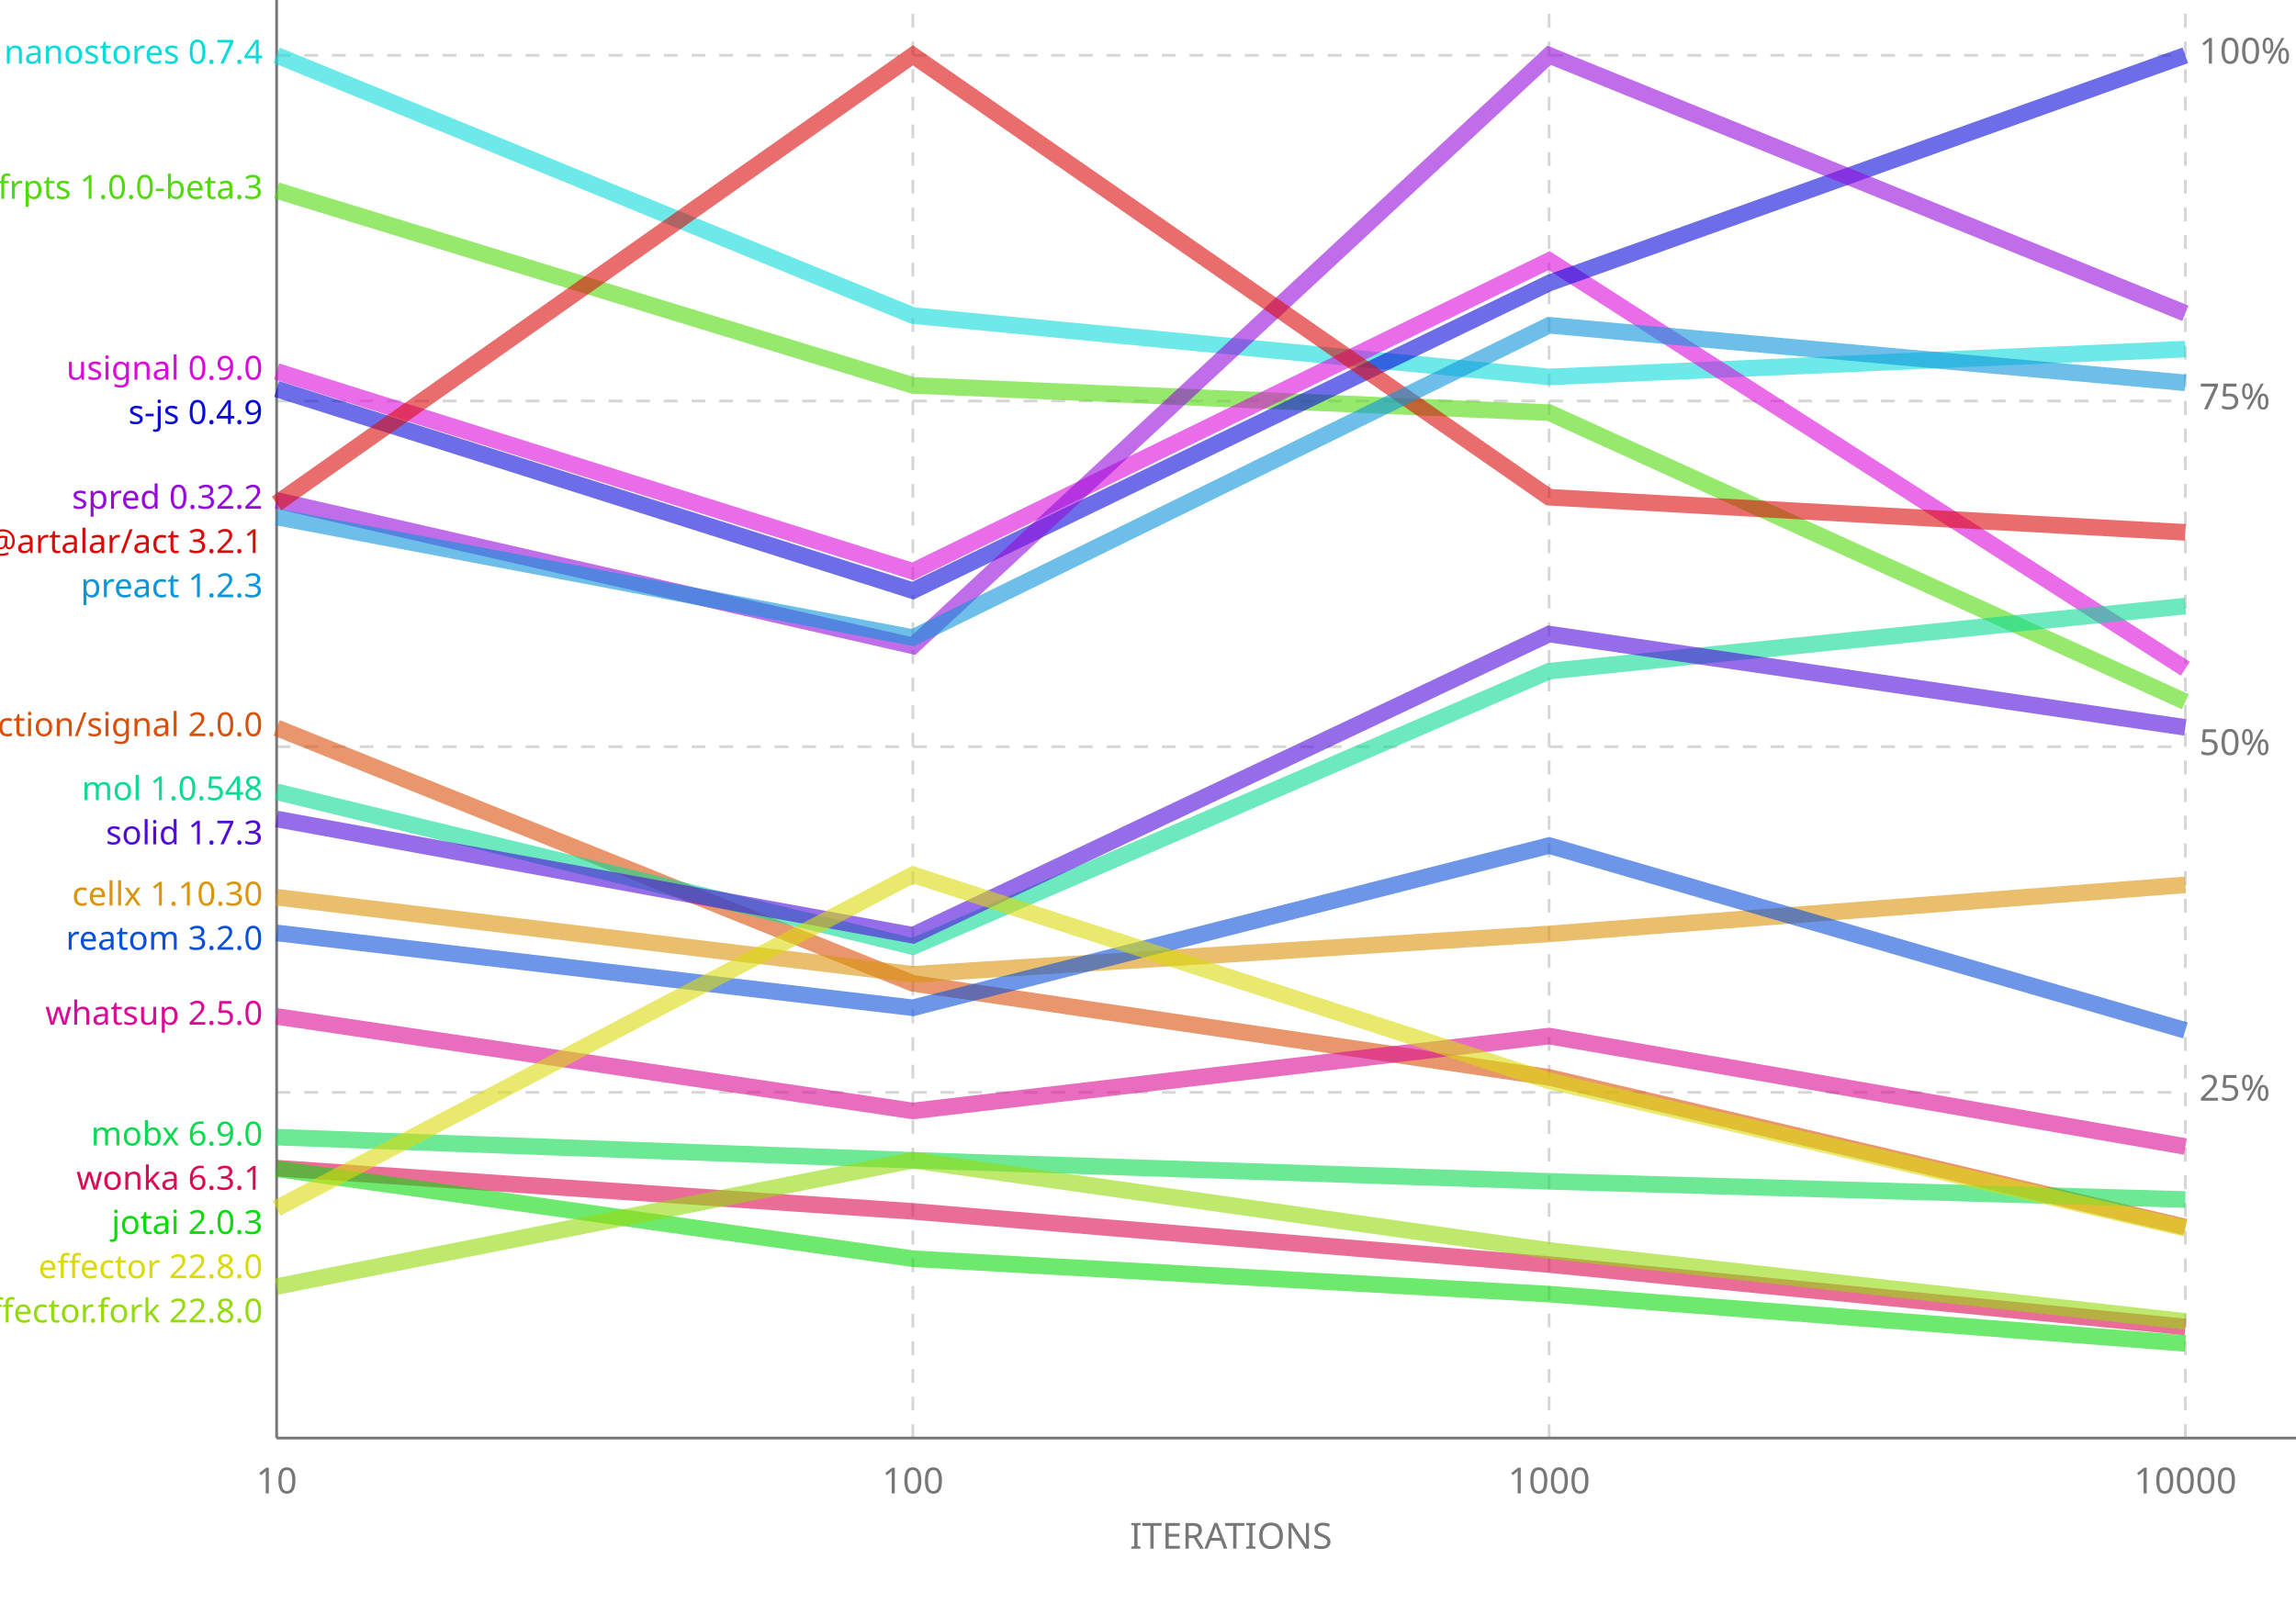
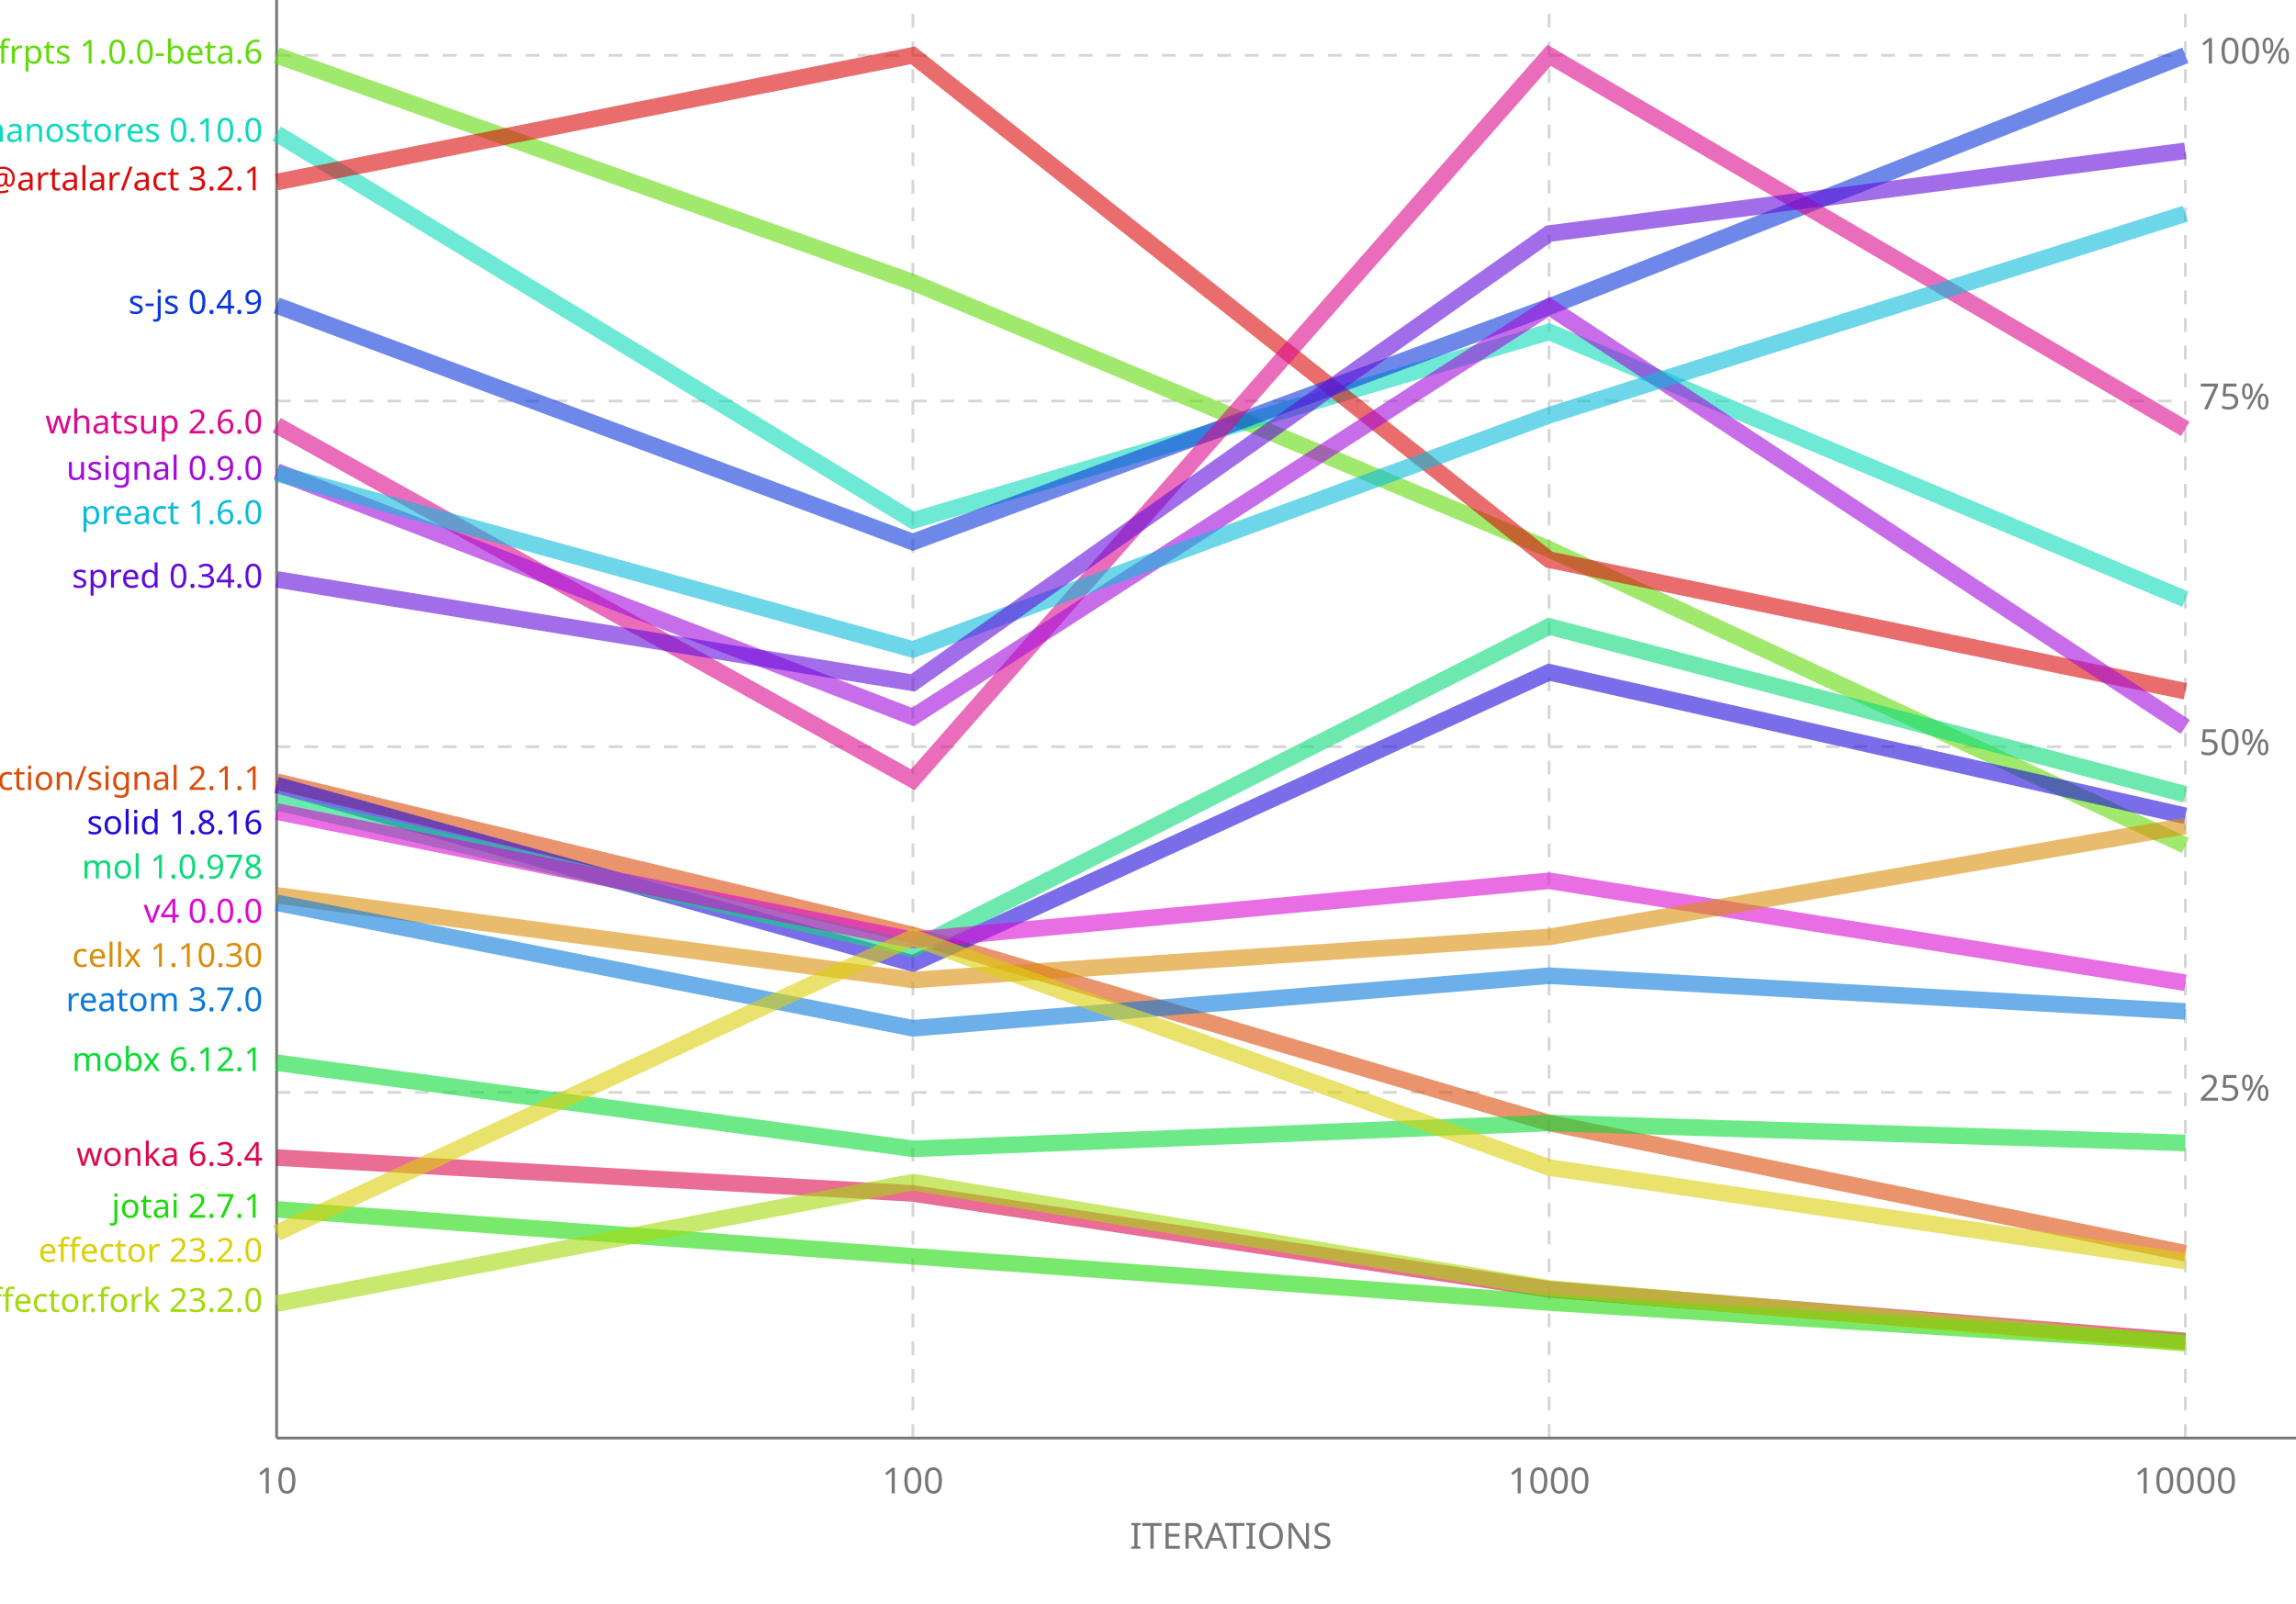
<svg xmlns="http://www.w3.org/2000/svg" id="bench-chart" viewBox="0 0 830 580">
  <style>
    #bench-chart .grid {
      stroke: #777777;
      stroke-width: 1;
    }

    #bench-chart .dashed {
      stroke: #777777;
      opacity: 0.3;
      stroke-width: 1;
      stroke-dasharray: 5, 5;
    }

    #bench-chart .labels {
      fill: #777777;
      font-size: 13px;
      font-family: sans-serif;
    }

    #bench-chart .x-labels {
      text-anchor: middle;
    }

    #bench-chart .y-labels {
      text-anchor: start;
    }

    #bench-chart .lib-label {
      font-size: 12px;
      font-family: sans-serif;
      text-anchor: end;
    }

    #bench-chart .line-med {
      stroke-width: 6;
      opacity: 0.6;
    }
  </style>
  <g class="grid">
    <line x1="100" y1="520" x2="830" y2="520" />
    <line x1="100" y1="520" x2="100" y2="0" />
  </g>
  <g class="dashed">
    <line x1="330" y1="520" x2="330" y2="0" />
    <line x1="560" y1="520" x2="560" y2="0" />
    <line x1="790" y1="520" x2="790" y2="0" />
    <line x1="100" y1="20" x2="790" y2="20" />
    <line x1="100" y1="145" x2="790" y2="145" />
    <line x1="100" y1="270" x2="790" y2="270" />
    <line x1="100" y1="395" x2="790" y2="395" />
  </g>
  <g class="labels x-labels">
    <text x="100" y="540">10</text>
    <text x="330" y="540">100</text>
    <text x="560" y="540">1000</text>
    <text x="790" y="540">10000</text>
    <text x="445" y="560">ITERATIONS</text>
  </g>
  <g class="labels y-labels">
    <text x="795" y="23">100%</text>
    <text x="795" y="148">75%</text>
    <text x="795" y="273">50%</text>
    <text x="795" y="398">25%</text>
  </g>
  <g>
-     <text class="lib-label" x="95" y="23" fill="hsl(180, 90%, 45%)">nanostores 0.7.4</text>
-     <polyline class="line-med" fill="none" stroke="hsl(180, 90%, 45%)" points="100,20 330,114.105 560,136.301 790,126.247" />
+     <text class="lib-label" x="95" y="23" fill="hsl(95, 90%, 45%)">frpts 1.0.0-beta.6</text>
+     <polyline class="line-med" fill="none" stroke="hsl(95, 90%, 45%)" points="100,20 330,102.074 560,198.571 790,305.714" />
  </g>
  <g>
-     <text class="lib-label" x="95" y="71.888" fill="hsl(100, 90%, 45%)">frpts 1.0.0-beta.3</text>
-     <polyline class="line-med" fill="none" stroke="hsl(100, 90%, 45%)" points="100,68.888 330,139.357 560,149.203 790,253.759" />
+     <text class="lib-label" x="95" y="51.288" fill="hsl(171, 90%, 45%)">nanostores 0.10.0</text>
+     <polyline class="line-med" fill="none" stroke="hsl(171, 90%, 45%)" points="100,48.288 330,188.206 560,120 790,216.684" />
  </g>
  <g>
-     <text class="lib-label" x="95" y="137.287" fill="hsl(300, 90%, 45%)">usignal 0.9.0</text>
-     <polyline class="line-med" fill="none" stroke="hsl(300, 90%, 45%)" points="100,134.287 330,206.589 560,94.234 790,241.802" />
+     <text class="lib-label" x="95" y="68.83" fill="hsl(0, 90%, 45%)">@artalar/act 3.2.1</text>
+     <polyline class="line-med" fill="none" stroke="hsl(0, 90%, 45%)" points="100,65.83 330,20 560,202.383 790,249.957" />
  </g>
  <g>
-     <text class="lib-label" x="95" y="153.287" fill="hsl(240, 90%, 45%)">s-js 0.4.9</text>
-     <polyline class="line-med" fill="none" stroke="hsl(240, 90%, 45%)" points="100,140.662 330,213.583 560,102.344 790,20" />
+     <text class="lib-label" x="95" y="113.449" fill="hsl(227, 90%, 45%)">s-js 0.4.9</text>
+     <polyline class="line-med" fill="none" stroke="hsl(227, 90%, 45%)" points="100,110.449 330,196.005 560,110.909 790,20" />
  </g>
  <g>
-     <text class="lib-label" x="95" y="183.945" fill="hsl(280, 90%, 45%)">spred 0.32.2</text>
-     <polyline class="line-med" fill="none" stroke="hsl(280, 90%, 45%)" points="100,180.945 330,233.545 560,20 790,113.27" />
+     <text class="lib-label" x="95" y="156.749" fill="hsl(322, 90%, 45%)">whatsup 2.6.0</text>
+     <polyline class="line-med" fill="none" stroke="hsl(322, 90%, 45%)" points="100,153.749 330,281.961 560,20 790,155.096" />
  </g>
  <g>
-     <text class="lib-label" x="95" y="199.945" fill="hsl(0, 90%, 45%)">@artalar/act 3.2.1</text>
-     <polyline class="line-med" fill="none" stroke="hsl(0, 90%, 45%)" points="100,182.051 330,20 560,179.804 790,192.491" />
+     <text class="lib-label" x="95" y="173.507" fill="hsl(284, 90%, 45%)">usignal 0.9.0</text>
+     <polyline class="line-med" fill="none" stroke="hsl(284, 90%, 45%)" points="100,170.507 330,259.286 560,110.909 790,262.857" />
  </g>
  <g>
-     <text class="lib-label" x="95" y="215.945" fill="hsl(200, 90%, 45%)">preact 1.2.3</text>
-     <polyline class="line-med" fill="none" stroke="hsl(200, 90%, 45%)" points="100,186.942 330,230.543 560,117.614 790,138.421" />
+     <text class="lib-label" x="95" y="189.507" fill="hsl(189, 90%, 45%)">preact 1.6.0</text>
+     <polyline class="line-med" fill="none" stroke="hsl(189, 90%, 45%)" points="100,171.161 330,234.844 560,150.178 790,77.261" />
  </g>
  <g>
-     <text class="lib-label" x="95" y="266.184" fill="hsl(20, 90%, 45%)">@webreflection/signal 2.0.0</text>
-     <polyline class="line-med" fill="none" stroke="hsl(20, 90%, 45%)" points="100,263.184 330,355.574 560,389.572 790,443.7" />
+     <text class="lib-label" x="95" y="212.51" fill="hsl(265, 90%, 45%)">spred 0.34.0</text>
+     <polyline class="line-med" fill="none" stroke="hsl(265, 90%, 45%)" points="100,209.51 330,246.927 560,84.46 790,54.547" />
  </g>
  <g>
-     <text class="lib-label" x="95" y="289.316" fill="hsl(160, 90%, 45%)">mol 1.0.548</text>
-     <polyline class="line-med" fill="none" stroke="hsl(160, 90%, 45%)" points="100,286.316 330,342.29 560,242.687 790,219.153" />
+     <text class="lib-label" x="95" y="285.628" fill="hsl(19, 90%, 45%)">@webreflection/signal 2.1.1</text>
+     <polyline class="line-med" fill="none" stroke="hsl(19, 90%, 45%)" points="100,282.628 330,338.111 560,406.076 790,453.167" />
  </g>
  <g>
-     <text class="lib-label" x="95" y="305.316" fill="hsl(260, 90%, 45%)">solid 1.7.3</text>
-     <polyline class="line-med" fill="none" stroke="hsl(260, 90%, 45%)" points="100,296.148 330,338.185 560,229.266 790,263.026" />
+     <text class="lib-label" x="95" y="301.628" fill="hsl(246, 90%, 45%)">solid 1.8.16</text>
+     <polyline class="line-med" fill="none" stroke="hsl(246, 90%, 45%)" points="100,283.846 330,348.374 560,243.077 790,295" />
  </g>
  <g>
-     <text class="lib-label" x="95" y="327.431" fill="hsl(40, 90%, 45%)">cellx 1.10.30</text>
-     <polyline class="line-med" fill="none" stroke="hsl(40, 90%, 45%)" points="100,324.431 330,352.316 560,337.696 790,319.969" />
+     <text class="lib-label" x="95" y="317.628" fill="hsl(152, 90%, 45%)">mol 1.0.978</text>
+     <polyline class="line-med" fill="none" stroke="hsl(152, 90%, 45%)" points="100,290.06 330,343.097 560,226.496 790,287.225" />
  </g>
  <g>
-     <text class="lib-label" x="95" y="343.431" fill="hsl(220, 90%, 45%)">reatom 3.2.0</text>
-     <polyline class="line-med" fill="none" stroke="hsl(220, 90%, 45%)" points="100,337.337 330,364.416 560,305.741 790,372.584" />
+     <text class="lib-label" x="95" y="333.628" fill="hsl(303, 90%, 45%)">v4 0.0.0</text>
+     <polyline class="line-med" fill="none" stroke="hsl(303, 90%, 45%)" points="100,293.467 330,339.899 560,318.495 790,355.358" />
  </g>
  <g>
-     <text class="lib-label" x="95" y="370.534" fill="hsl(320, 90%, 45%)">whatsup 2.5.0</text>
-     <polyline class="line-med" fill="none" stroke="hsl(320, 90%, 45%)" points="100,367.534 330,401.719 560,374.64 790,414.575" />
+     <text class="lib-label" x="95" y="349.628" fill="hsl(38, 90%, 45%)">cellx 1.10.30</text>
+     <polyline class="line-med" fill="none" stroke="hsl(38, 90%, 45%)" points="100,323.75 330,354.344 560,338.797 790,298.674" />
  </g>
  <g>
-     <text class="lib-label" x="95" y="414.187" fill="hsl(140, 90%, 45%)">mobx 6.9.0</text>
-     <polyline class="line-med" fill="none" stroke="hsl(140, 90%, 45%)" points="100,411.187 330,419.545 560,427.176 790,433.743" />
+     <text class="lib-label" x="95" y="365.628" fill="hsl(208, 90%, 45%)">reatom 3.7.0</text>
+     <polyline class="line-med" fill="none" stroke="hsl(208, 90%, 45%)" points="100,326.438 330,371.828 560,352.813 790,365.721" />
  </g>
  <g>
-     <text class="lib-label" x="95" y="430.187" fill="hsl(340, 90%, 45%)">wonka 6.3.1</text>
-     <polyline class="line-med" fill="none" stroke="hsl(340, 90%, 45%)" points="100,422.398 330,438.033 560,457.265 790,479.822" />
+     <text class="lib-label" x="95" y="387.283" fill="hsl(133, 90%, 45%)">mobx 6.12.1</text>
+     <polyline class="line-med" fill="none" stroke="hsl(133, 90%, 45%)" points="100,384.283 330,415.415 560,406.076 790,413.284" />
  </g>
  <g>
-     <text class="lib-label" x="95" y="446.187" fill="hsl(120, 90%, 45%)">jotai 2.0.3</text>
-     <polyline class="line-med" fill="none" stroke="hsl(120, 90%, 45%)" points="100,422.625 330,455.141 560,467.951 790,485.768" />
+     <text class="lib-label" x="95" y="421.567" fill="hsl(341, 90%, 45%)">wonka 6.3.4</text>
+     <polyline class="line-med" fill="none" stroke="hsl(341, 90%, 45%)" points="100,418.567 330,431.552 560,466.216 790,484.89" />
  </g>
  <g>
-     <text class="lib-label" x="95" y="462.187" fill="hsl(60, 90%, 45%)">effector 22.8.0</text>
-     <polyline class="line-med" fill="none" stroke="hsl(60, 90%, 45%)" points="100,436.932 330,316.296 560,390.843 790,444.175" />
+     <text class="lib-label" x="95" y="440.308" fill="hsl(114, 90%, 45%)">jotai 2.7.1</text>
+     <polyline class="line-med" fill="none" stroke="hsl(114, 90%, 45%)" points="100,437.308 330,454.273 560,470.997 790,485.385" />
  </g>
  <g>
-     <text class="lib-label" x="95" y="478.187" fill="hsl(80, 90%, 45%)">effector.fork 22.8.0</text>
-     <polyline class="line-med" fill="none" stroke="hsl(80, 90%, 45%)" points="100,465.206 330,419.54 560,452.17 790,477.806" />
+     <text class="lib-label" x="95" y="456.308" fill="hsl(57, 90%, 45%)">effector 23.2.0</text>
+     <polyline class="line-med" fill="none" stroke="hsl(57, 90%, 45%)" points="100,445.832 330,339.006 560,422.174 790,456.021" />
+   </g>
+   <g>
+     <text class="lib-label" x="95" y="474.38" fill="hsl(76, 90%, 45%)">effector.fork 23.2.0</text>
+     <polyline class="line-med" fill="none" stroke="hsl(76, 90%, 45%)" points="100,471.38 330,427.439 560,465.893 790,485.779" />
  </g>
</svg>
